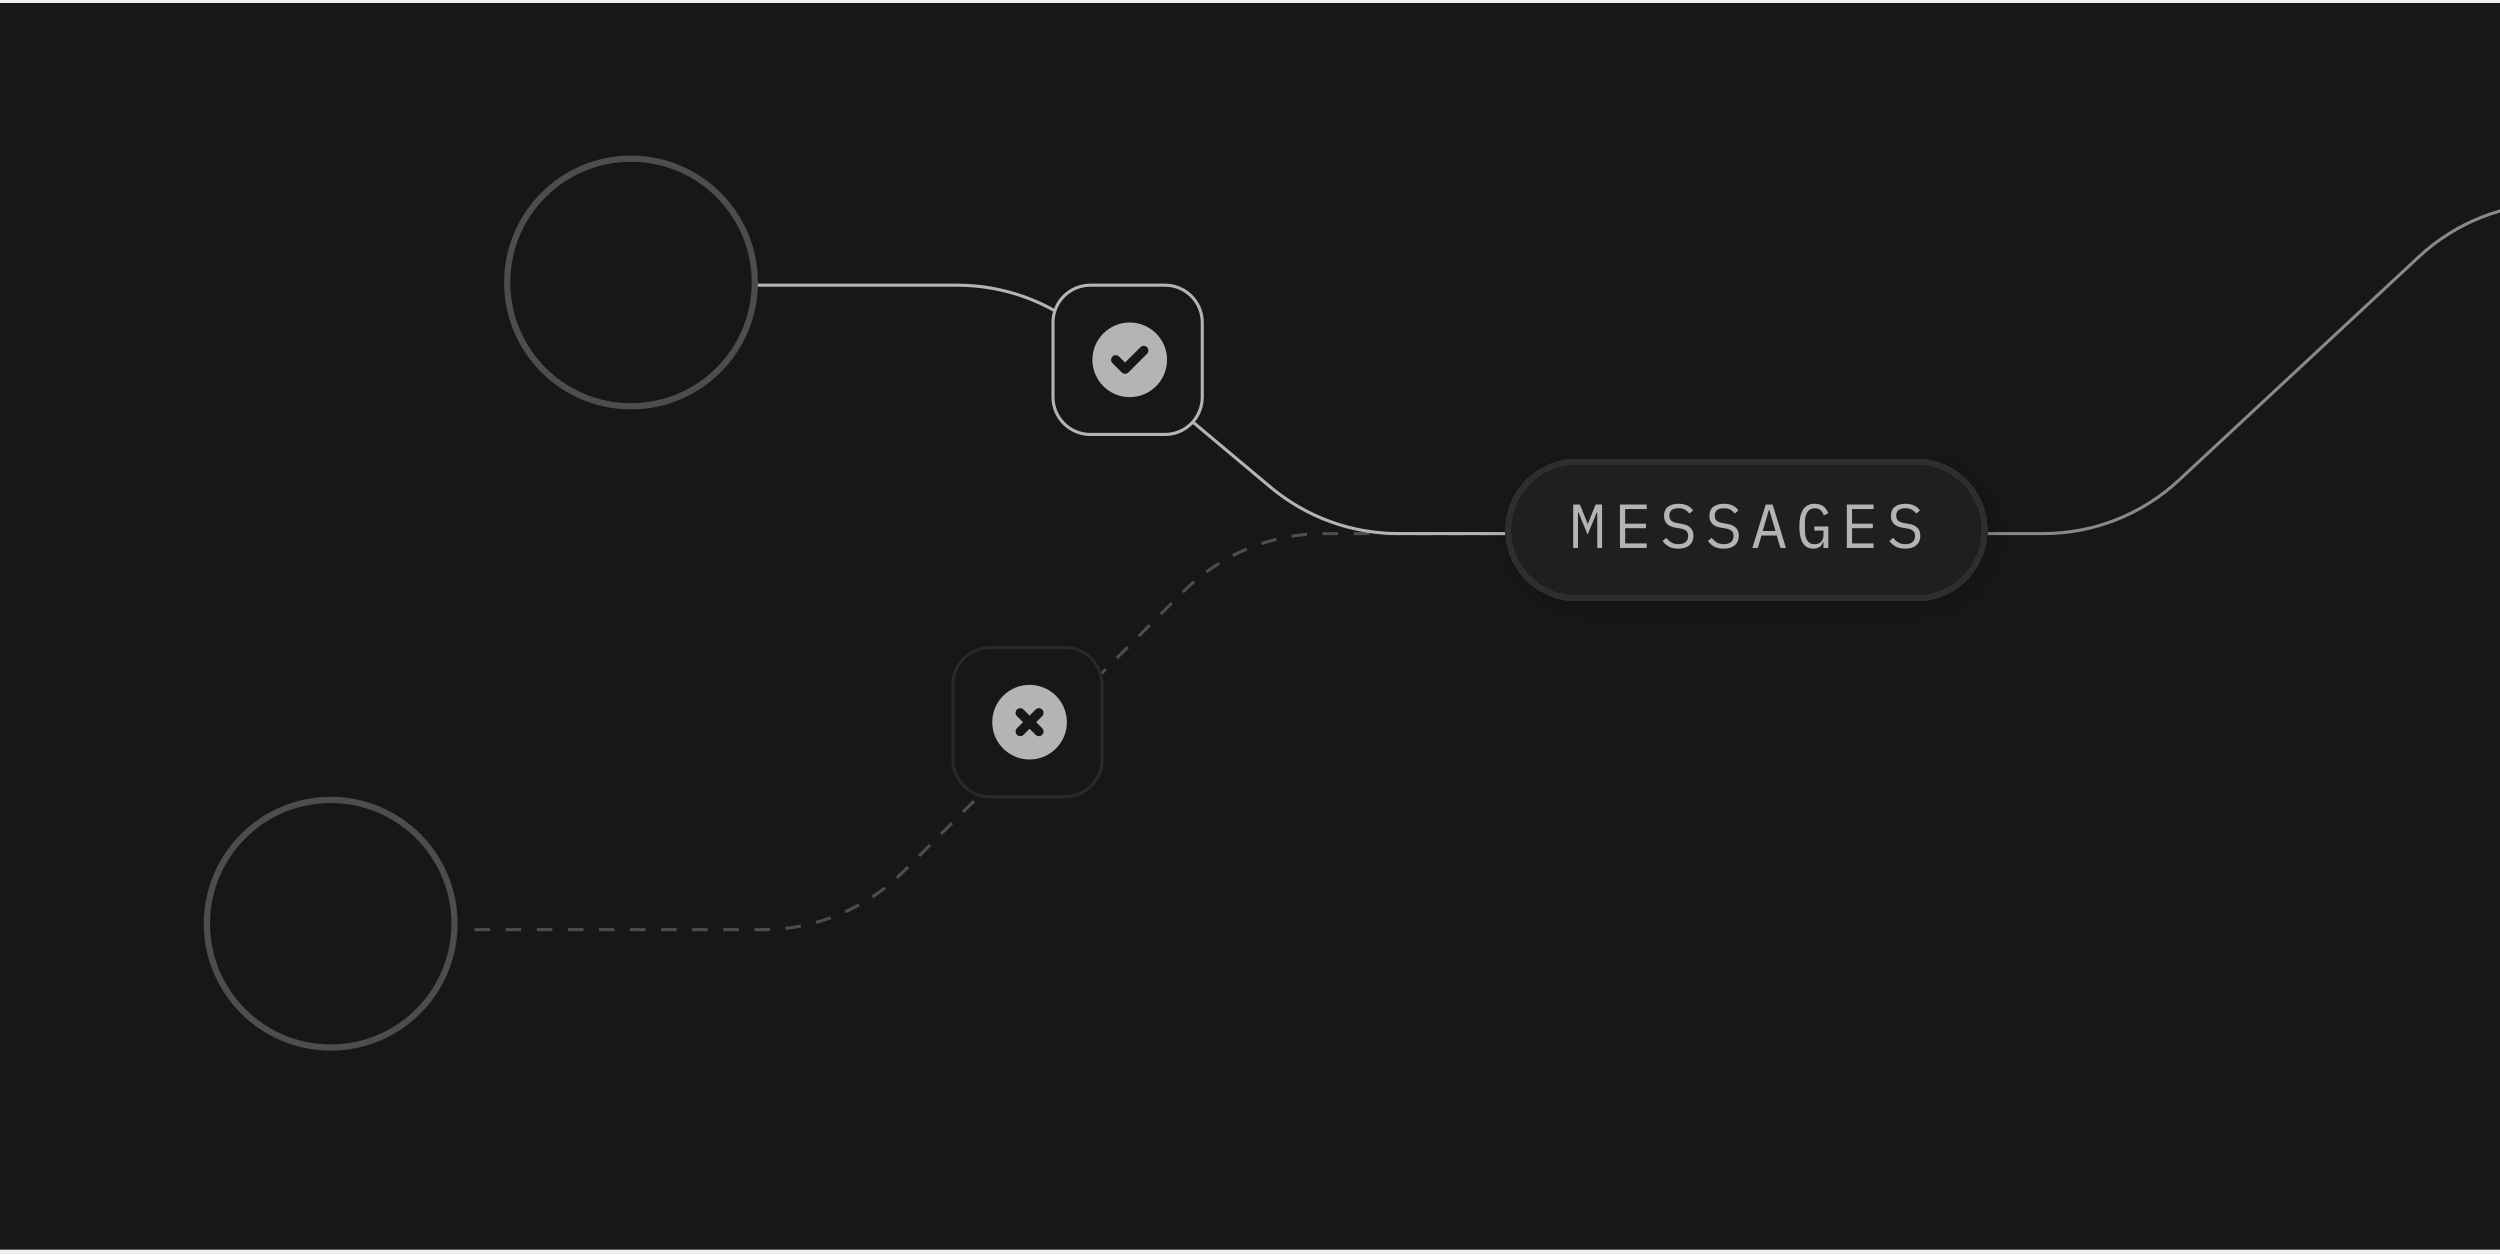
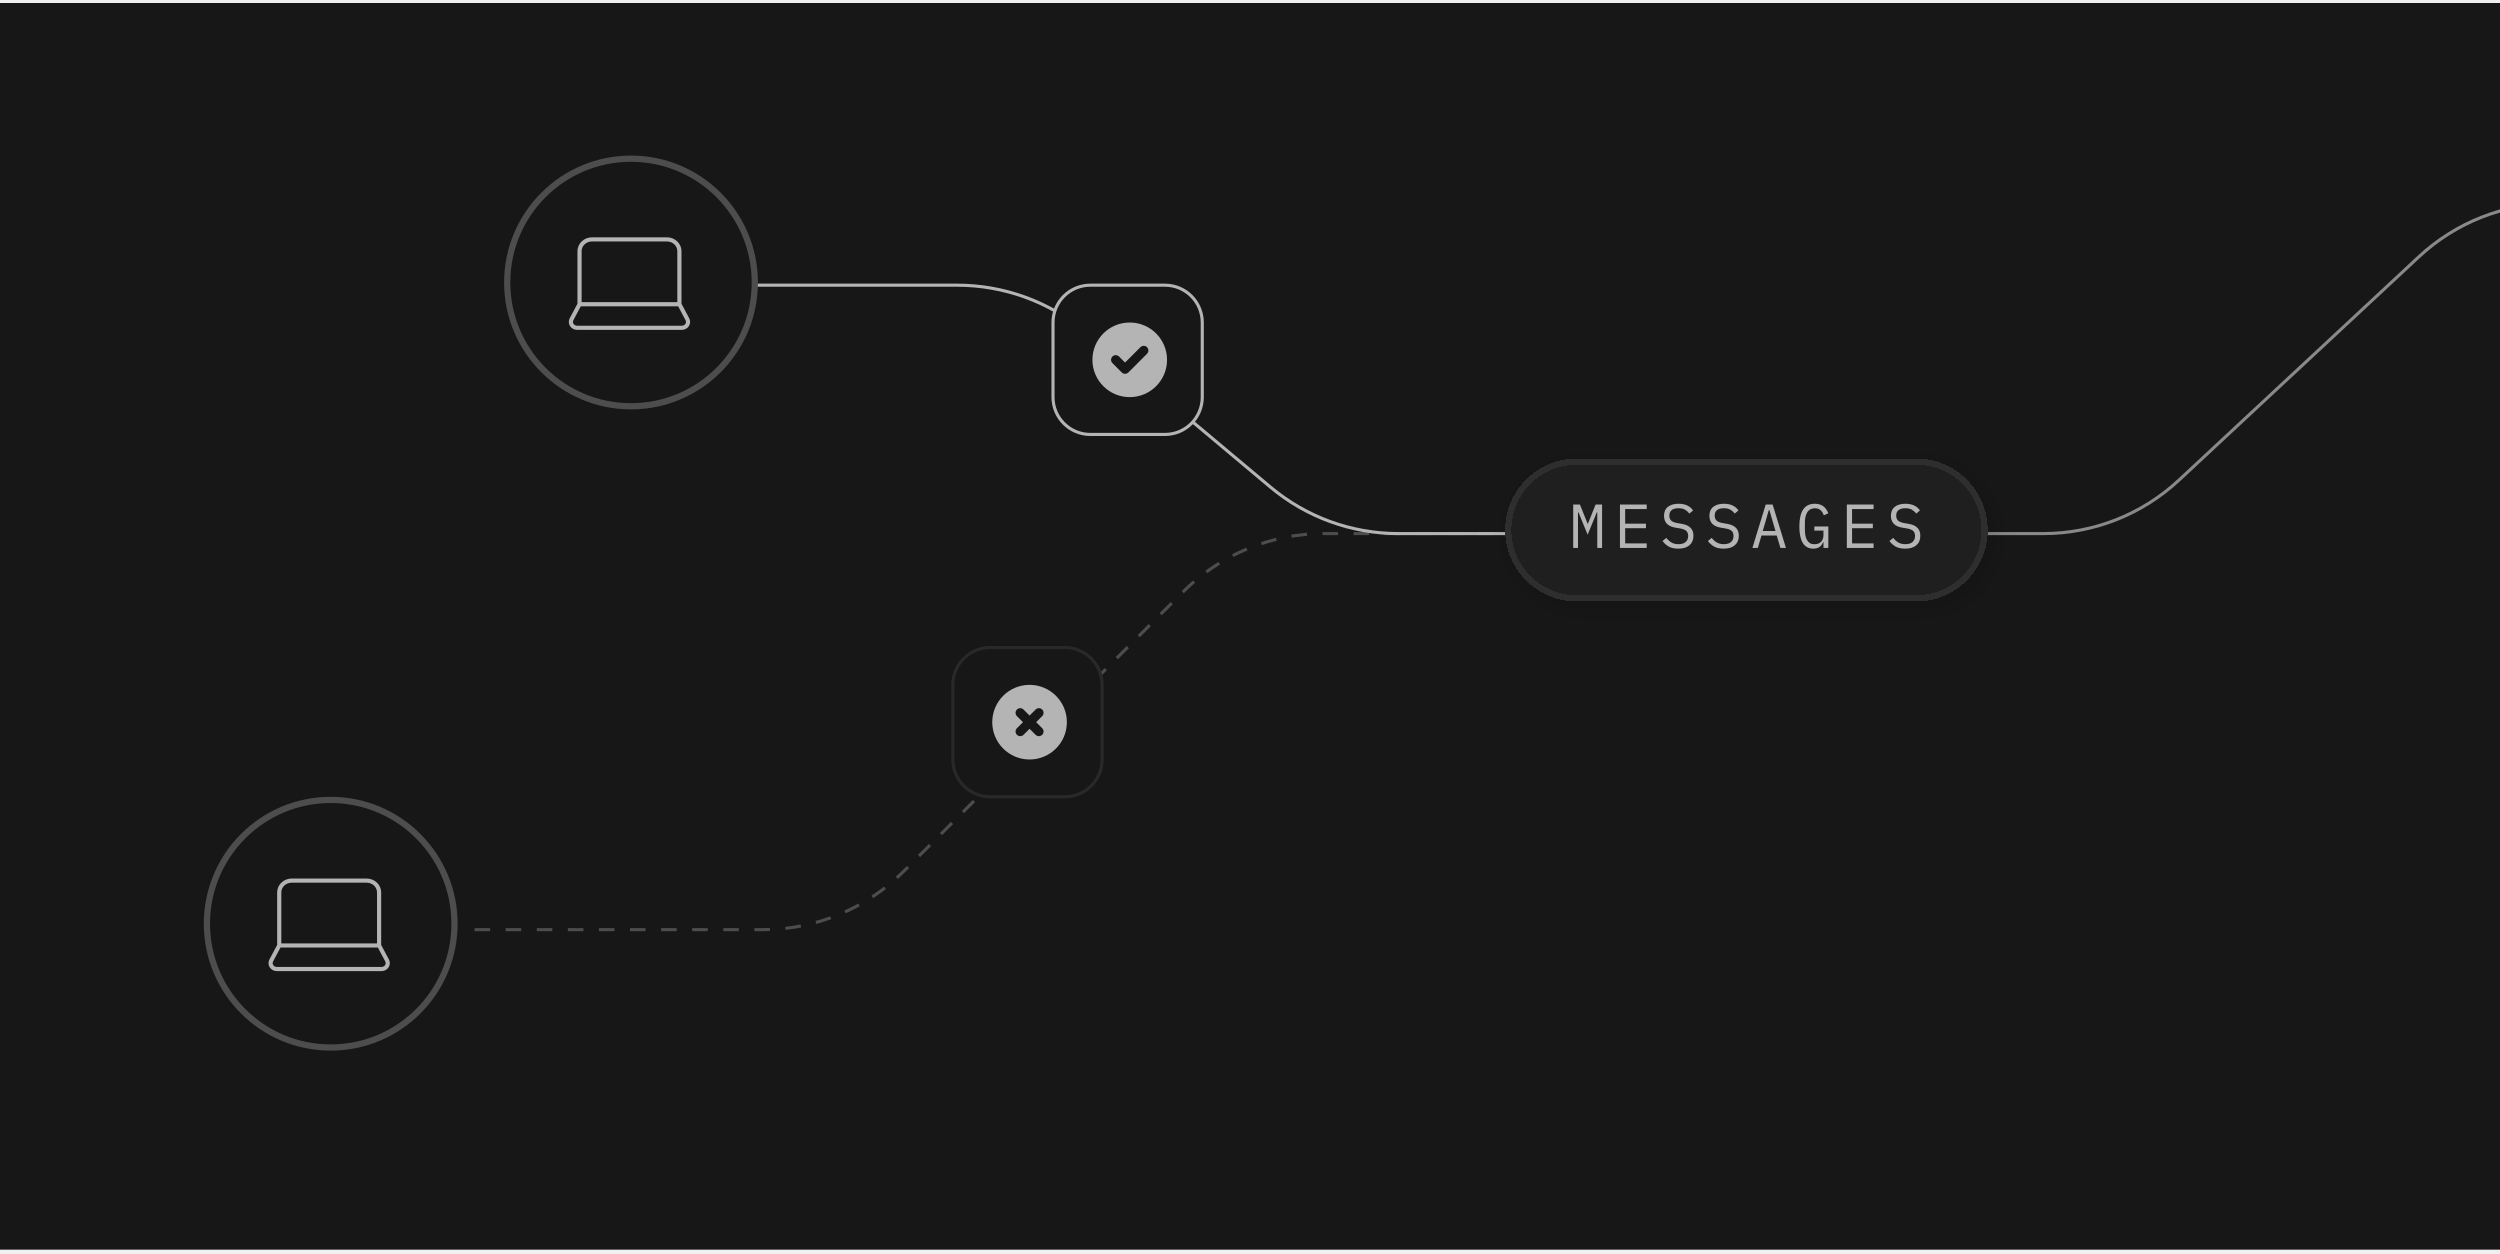
<svg xmlns="http://www.w3.org/2000/svg" width="349" height="175" viewBox="0 0 349 175" fill="none">
  <g clip-path="url(#clip0_893_2918)">
    <rect width="349" height="174" transform="translate(0 0.419922)" fill="#171717" />
    <g clip-path="url(#clip1_893_2918)">
      <rect width="663.314" height="190.139" transform="translate(-296.657 -12.5693)" fill="#171717" />
      <path d="M454.474 28.391H356.612C349.587 28.391 342.823 31.053 337.681 35.839L304.162 67.043C299.02 71.83 292.256 74.491 285.231 74.491H216.5" stroke="#898989" stroke-width="0.434" stroke-linecap="round" />
      <path d="M256.017 74.492H184.791C177.421 74.492 170.352 77.421 165.141 82.634L126.152 121.641C120.941 126.855 113.872 129.783 106.502 129.783H64.695" stroke="#4D4D4D" stroke-width="0.434" stroke-linecap="square" stroke-dasharray="1.74 2.6" />
      <path d="M99.129 39.812L133.622 39.812C140.148 39.812 146.466 42.11 151.468 46.302L177.358 68.001C182.36 72.194 188.678 74.491 195.204 74.491H267.679" stroke="#B4B4B4" stroke-width="0.434" stroke-linecap="round" />
      <circle cx="46.166" cy="128.951" r="17.282" fill="#171717" stroke="#4D4D4D" stroke-width="0.868" />
+       <path d="M52.922 131.985V124.579C52.922 124.142 52.738 123.724 52.411 123.415C52.085 123.107 51.641 122.933 51.179 122.933H40.724C40.261 122.933 39.818 123.107 39.491 123.415C39.164 123.724 38.981 124.142 38.981 124.579V131.985M52.922 131.985H38.981M52.922 131.985L54.037 134.083C54.104 134.209 54.136 134.349 54.13 134.49C54.123 134.631 54.078 134.768 53.999 134.888C53.921 135.007 53.811 135.106 53.68 135.174C53.549 135.242 53.402 135.278 53.253 135.277H38.65C38.501 135.278 38.354 135.242 38.223 135.174C38.092 135.106 37.982 135.007 37.904 134.888C37.825 134.768 37.78 134.631 37.773 134.49C37.767 134.349 37.798 134.209 37.866 134.083L38.981 131.985" stroke="#B4B4B4" stroke-width="0.581" stroke-linecap="round" stroke-linejoin="round" />
      <g filter="url(#filter0_d_893_2918)">
-         <path d="M210.122 73.988C210.122 68.48 214.587 64.015 220.095 64.015H267.513C273.021 64.015 277.486 68.48 277.486 73.988C277.486 79.496 273.021 83.961 267.513 83.961H220.095C214.587 83.961 210.122 79.496 210.122 73.988Z" fill="#1F1F1F" shape-rendering="crispEdges" />
-         <path d="M210.556 73.988C210.556 68.72 214.827 64.449 220.095 64.449H267.513C272.782 64.449 277.052 68.72 277.052 73.988C277.052 79.256 272.782 83.527 267.513 83.527H220.095C214.827 83.527 210.556 79.256 210.556 73.988Z" stroke="#2E2E2E" stroke-width="0.868" shape-rendering="crispEdges" />
+         <path d="M210.122 73.988C210.122 68.48 214.587 64.015 220.095 64.015H267.513C273.021 64.015 277.486 68.48 277.486 73.988V73.988C277.486 79.496 273.021 83.961 267.513 83.961H220.095C214.587 83.961 210.122 79.496 210.122 73.988V73.988Z" fill="#1F1F1F" shape-rendering="crispEdges" />
+         <path d="M220.095 64.449H267.513C272.782 64.449 277.052 68.72 277.052 73.988C277.052 79.256 272.782 83.527 267.513 83.527H220.095C214.827 83.527 210.556 79.256 210.556 73.988C210.556 68.72 214.827 64.449 220.095 64.449Z" stroke="#2E2E2E" stroke-width="0.868" shape-rendering="crispEdges" />
        <path d="M222.98 73.449V71.531H222.911L221.634 74.647L220.358 71.531H220.289V73.449V76.488H219.62V70.428H220.558L221.626 73.102H221.678L222.746 70.428H223.649V76.488H222.98V73.449ZM226.146 76.488V70.428H229.879V71.062H226.875V73.102H229.775V73.736H226.875V75.854H229.879V76.488H226.146ZM234.286 76.592C233.742 76.592 233.296 76.494 232.949 76.297C232.602 76.094 232.315 75.837 232.09 75.524L232.619 75.09C232.857 75.385 233.105 75.605 233.366 75.75C233.632 75.895 233.948 75.967 234.312 75.967C234.752 75.967 235.088 75.866 235.319 75.663C235.551 75.461 235.667 75.177 235.667 74.812C235.667 74.517 235.583 74.289 235.415 74.126C235.247 73.959 234.955 73.84 234.538 73.77L233.861 73.658C233.566 73.606 233.317 73.527 233.114 73.423C232.917 73.319 232.758 73.195 232.637 73.05C232.515 72.899 232.428 72.737 232.376 72.564C232.324 72.384 232.298 72.199 232.298 72.008C232.298 71.452 232.48 71.033 232.845 70.749C233.21 70.466 233.702 70.324 234.321 70.324C234.807 70.324 235.215 70.405 235.545 70.567C235.881 70.729 236.15 70.957 236.353 71.253L235.84 71.695C235.672 71.476 235.47 71.296 235.233 71.157C234.995 71.018 234.688 70.949 234.312 70.949C233.901 70.949 233.586 71.036 233.366 71.209C233.146 71.383 233.036 71.643 233.036 71.991C233.036 72.263 233.117 72.486 233.279 72.659C233.447 72.827 233.745 72.949 234.173 73.024L234.824 73.137C235.12 73.189 235.369 73.267 235.571 73.371C235.774 73.475 235.936 73.6 236.057 73.745C236.185 73.889 236.274 74.051 236.327 74.231C236.379 74.41 236.405 74.598 236.405 74.795C236.405 75.356 236.219 75.796 235.849 76.115C235.484 76.433 234.963 76.592 234.286 76.592ZM240.621 76.592C240.077 76.592 239.631 76.494 239.284 76.297C238.936 76.094 238.65 75.837 238.424 75.524L238.954 75.09C239.191 75.385 239.44 75.605 239.7 75.75C239.967 75.895 240.282 75.967 240.647 75.967C241.087 75.967 241.422 75.866 241.654 75.663C241.885 75.461 242.001 75.177 242.001 74.812C242.001 74.517 241.917 74.289 241.749 74.126C241.582 73.959 241.289 73.84 240.873 73.77L240.195 73.658C239.9 73.606 239.651 73.527 239.449 73.423C239.252 73.319 239.093 73.195 238.971 73.05C238.85 72.899 238.763 72.737 238.711 72.564C238.659 72.384 238.633 72.199 238.633 72.008C238.633 71.452 238.815 71.033 239.18 70.749C239.544 70.466 240.036 70.324 240.655 70.324C241.142 70.324 241.55 70.405 241.88 70.567C242.215 70.729 242.485 70.957 242.687 71.253L242.175 71.695C242.007 71.476 241.804 71.296 241.567 71.157C241.33 71.018 241.023 70.949 240.647 70.949C240.236 70.949 239.92 71.036 239.7 71.209C239.481 71.383 239.371 71.643 239.371 71.991C239.371 72.263 239.452 72.486 239.614 72.659C239.781 72.827 240.08 72.949 240.508 73.024L241.159 73.137C241.454 73.189 241.703 73.267 241.906 73.371C242.108 73.475 242.27 73.6 242.392 73.745C242.519 73.889 242.609 74.051 242.661 74.231C242.713 74.41 242.739 74.598 242.739 74.795C242.739 75.356 242.554 75.796 242.184 76.115C241.819 76.433 241.298 76.592 240.621 76.592ZM248.544 76.488L248.032 74.76H245.905L245.393 76.488H244.637L246.495 70.428H247.459L249.317 76.488H248.544ZM247.007 71.201H246.929L246.078 74.126H247.858L247.007 71.201ZM254.557 75.681H254.514C254.462 75.796 254.401 75.909 254.332 76.019C254.262 76.129 254.173 76.228 254.063 76.314C253.958 76.395 253.831 76.462 253.681 76.514C253.53 76.566 253.351 76.592 253.142 76.592C252.482 76.592 251.99 76.326 251.666 75.793C251.348 75.261 251.189 74.497 251.189 73.501C251.189 72.46 251.365 71.669 251.718 71.131C252.071 70.593 252.616 70.324 253.351 70.324C253.634 70.324 253.88 70.361 254.089 70.437C254.297 70.512 254.474 70.613 254.618 70.74C254.769 70.868 254.893 71.013 254.992 71.175C255.09 71.331 255.171 71.49 255.235 71.652L254.61 71.939C254.557 71.805 254.497 71.681 254.427 71.565C254.364 71.444 254.283 71.34 254.184 71.253C254.092 71.16 253.979 71.088 253.846 71.036C253.712 70.984 253.556 70.957 253.377 70.957C252.891 70.957 252.532 71.14 252.3 71.504C252.074 71.869 251.962 72.355 251.962 72.963V73.901C251.962 74.207 251.985 74.488 252.031 74.743C252.077 74.992 252.153 75.209 252.257 75.394C252.367 75.579 252.506 75.724 252.673 75.828C252.847 75.927 253.058 75.976 253.307 75.976C253.701 75.976 254.008 75.857 254.228 75.62C254.448 75.382 254.557 75.076 254.557 74.7V74.074H253.281V73.493H255.235V76.488H254.557V75.681ZM257.819 76.488V70.428H261.552V71.062H258.548V73.102H261.448V73.736H258.548V75.854H261.552V76.488H257.819ZM265.959 76.592C265.415 76.592 264.969 76.494 264.622 76.297C264.275 76.094 263.988 75.837 263.762 75.524L264.292 75.09C264.529 75.385 264.778 75.605 265.039 75.75C265.305 75.895 265.62 75.967 265.985 75.967C266.425 75.967 266.761 75.866 266.992 75.663C267.224 75.461 267.339 75.177 267.339 74.812C267.339 74.517 267.256 74.289 267.088 74.126C266.92 73.959 266.628 73.84 266.211 73.77L265.534 73.658C265.238 73.606 264.99 73.527 264.787 73.423C264.59 73.319 264.431 73.195 264.309 73.05C264.188 72.899 264.101 72.737 264.049 72.564C263.997 72.384 263.971 72.199 263.971 72.008C263.971 71.452 264.153 71.033 264.518 70.749C264.882 70.466 265.374 70.324 265.994 70.324C266.48 70.324 266.888 70.405 267.218 70.567C267.554 70.729 267.823 70.957 268.025 71.253L267.513 71.695C267.345 71.476 267.143 71.296 266.905 71.157C266.668 71.018 266.361 70.949 265.985 70.949C265.574 70.949 265.259 71.036 265.039 71.209C264.819 71.383 264.709 71.643 264.709 71.991C264.709 72.263 264.79 72.486 264.952 72.659C265.12 72.827 265.418 72.949 265.846 73.024L266.497 73.137C266.792 73.189 267.041 73.267 267.244 73.371C267.447 73.475 267.609 73.6 267.73 73.745C267.857 73.889 267.947 74.051 267.999 74.231C268.051 74.41 268.077 74.598 268.077 74.795C268.077 75.356 267.892 75.796 267.522 76.115C267.157 76.433 266.636 76.592 265.959 76.592Z" fill="#B4B4B4" />
      </g>
      <rect x="147" y="39.812" width="20.837" height="20.837" rx="5.209" fill="#171717" />
      <rect x="147" y="39.812" width="20.837" height="20.837" rx="5.209" stroke="#B4B4B4" stroke-width="0.434" />
      <path fill-rule="evenodd" clip-rule="evenodd" d="M157.71 55.44C160.587 55.44 162.92 53.108 162.92 50.231C162.92 47.354 160.587 45.022 157.71 45.022C154.833 45.022 152.501 47.354 152.501 50.231C152.501 53.108 154.833 55.44 157.71 55.44ZM160.124 49.389C160.378 49.135 160.378 48.722 160.124 48.468C159.87 48.214 159.458 48.214 159.203 48.468L157.059 50.612L156.217 49.771C155.963 49.516 155.551 49.516 155.296 49.771C155.042 50.025 155.042 50.437 155.296 50.691L156.599 51.994C156.853 52.248 157.265 52.248 157.52 51.994L160.124 49.389Z" fill="#B4B4B4" />
      <rect x="133.019" y="90.397" width="20.837" height="20.837" rx="5.209" fill="#171717" />
      <rect x="133.019" y="90.397" width="20.837" height="20.837" rx="5.209" stroke="#292929" stroke-width="0.434" />
      <path fill-rule="evenodd" clip-rule="evenodd" d="M143.727 106.025C146.604 106.025 148.936 103.692 148.936 100.815C148.936 97.939 146.604 95.606 143.727 95.606C140.85 95.606 138.518 97.939 138.518 100.815C138.518 103.692 140.85 106.025 143.727 106.025ZM142.885 99.053C142.631 98.798 142.218 98.798 141.964 99.053C141.71 99.307 141.71 99.719 141.964 99.974L142.806 100.815L141.964 101.657C141.71 101.912 141.71 102.324 141.964 102.578C142.218 102.833 142.631 102.833 142.885 102.578L143.727 101.736L144.569 102.578C144.823 102.833 145.235 102.833 145.49 102.578C145.744 102.324 145.744 101.912 145.49 101.657L144.648 100.815L145.49 99.974C145.744 99.719 145.744 99.307 145.49 99.053C145.235 98.798 144.823 98.798 144.569 99.053L143.727 99.895L142.885 99.053Z" fill="#B4B4B4" />
      <circle cx="88.088" cy="39.435" r="17.282" fill="#171717" stroke="#4D4D4D" stroke-width="0.868" />
+       <path d="M94.844 42.47V35.063C94.844 34.627 94.66 34.208 94.333 33.9C94.007 33.591 93.563 33.418 93.101 33.418H82.645C82.183 33.418 81.74 33.591 81.413 33.9C81.086 34.208 80.903 34.627 80.903 35.063V42.47M94.844 42.47H80.903M94.844 42.47L95.959 44.568C96.026 44.694 96.058 44.834 96.051 44.975C96.045 45.116 96 45.253 95.921 45.372C95.843 45.492 95.733 45.591 95.602 45.659C95.471 45.727 95.324 45.762 95.175 45.761H80.572C80.422 45.762 80.275 45.727 80.145 45.659C80.014 45.591 79.904 45.492 79.825 45.372C79.747 45.253 79.702 45.116 79.695 44.975C79.689 44.834 79.72 44.694 79.788 44.568L80.903 42.47" stroke="#B4B4B4" stroke-width="0.581" stroke-linecap="round" stroke-linejoin="round" />
    </g>
  </g>
  <defs>
    <filter id="filter0_d_893_2918" x="207.517" y="61.41" width="74.31" height="26.892" filterUnits="userSpaceOnUse" color-interpolation-filters="sRGB">
      <feFlood flood-opacity="0" result="BackgroundImageFix" />
      <feColorMatrix in="SourceAlpha" type="matrix" values="0 0 0 0 0 0 0 0 0 0 0 0 0 0 0 0 0 0 127 0" result="hardAlpha" />
      <feOffset dx="0.868" dy="0.868" />
      <feGaussianBlur stdDeviation="1.736" />
      <feComposite in2="hardAlpha" operator="out" />
      <feColorMatrix type="matrix" values="0 0 0 0 0 0 0 0 0 0 0 0 0 0 0 0 0 0 0.15 0" />
      <feBlend mode="normal" in2="BackgroundImageFix" result="effect1_dropShadow_893_2918" />
      <feBlend mode="normal" in="SourceGraphic" in2="effect1_dropShadow_893_2918" result="shape" />
    </filter>
    <clipPath id="clip0_893_2918">
      <rect width="349" height="174" fill="white" transform="translate(0 0.419922)" />
    </clipPath>
    <clipPath id="clip1_893_2918">
      <rect width="663.314" height="190.139" fill="white" transform="translate(-296.657 -12.5693)" />
    </clipPath>
  </defs>
</svg>
